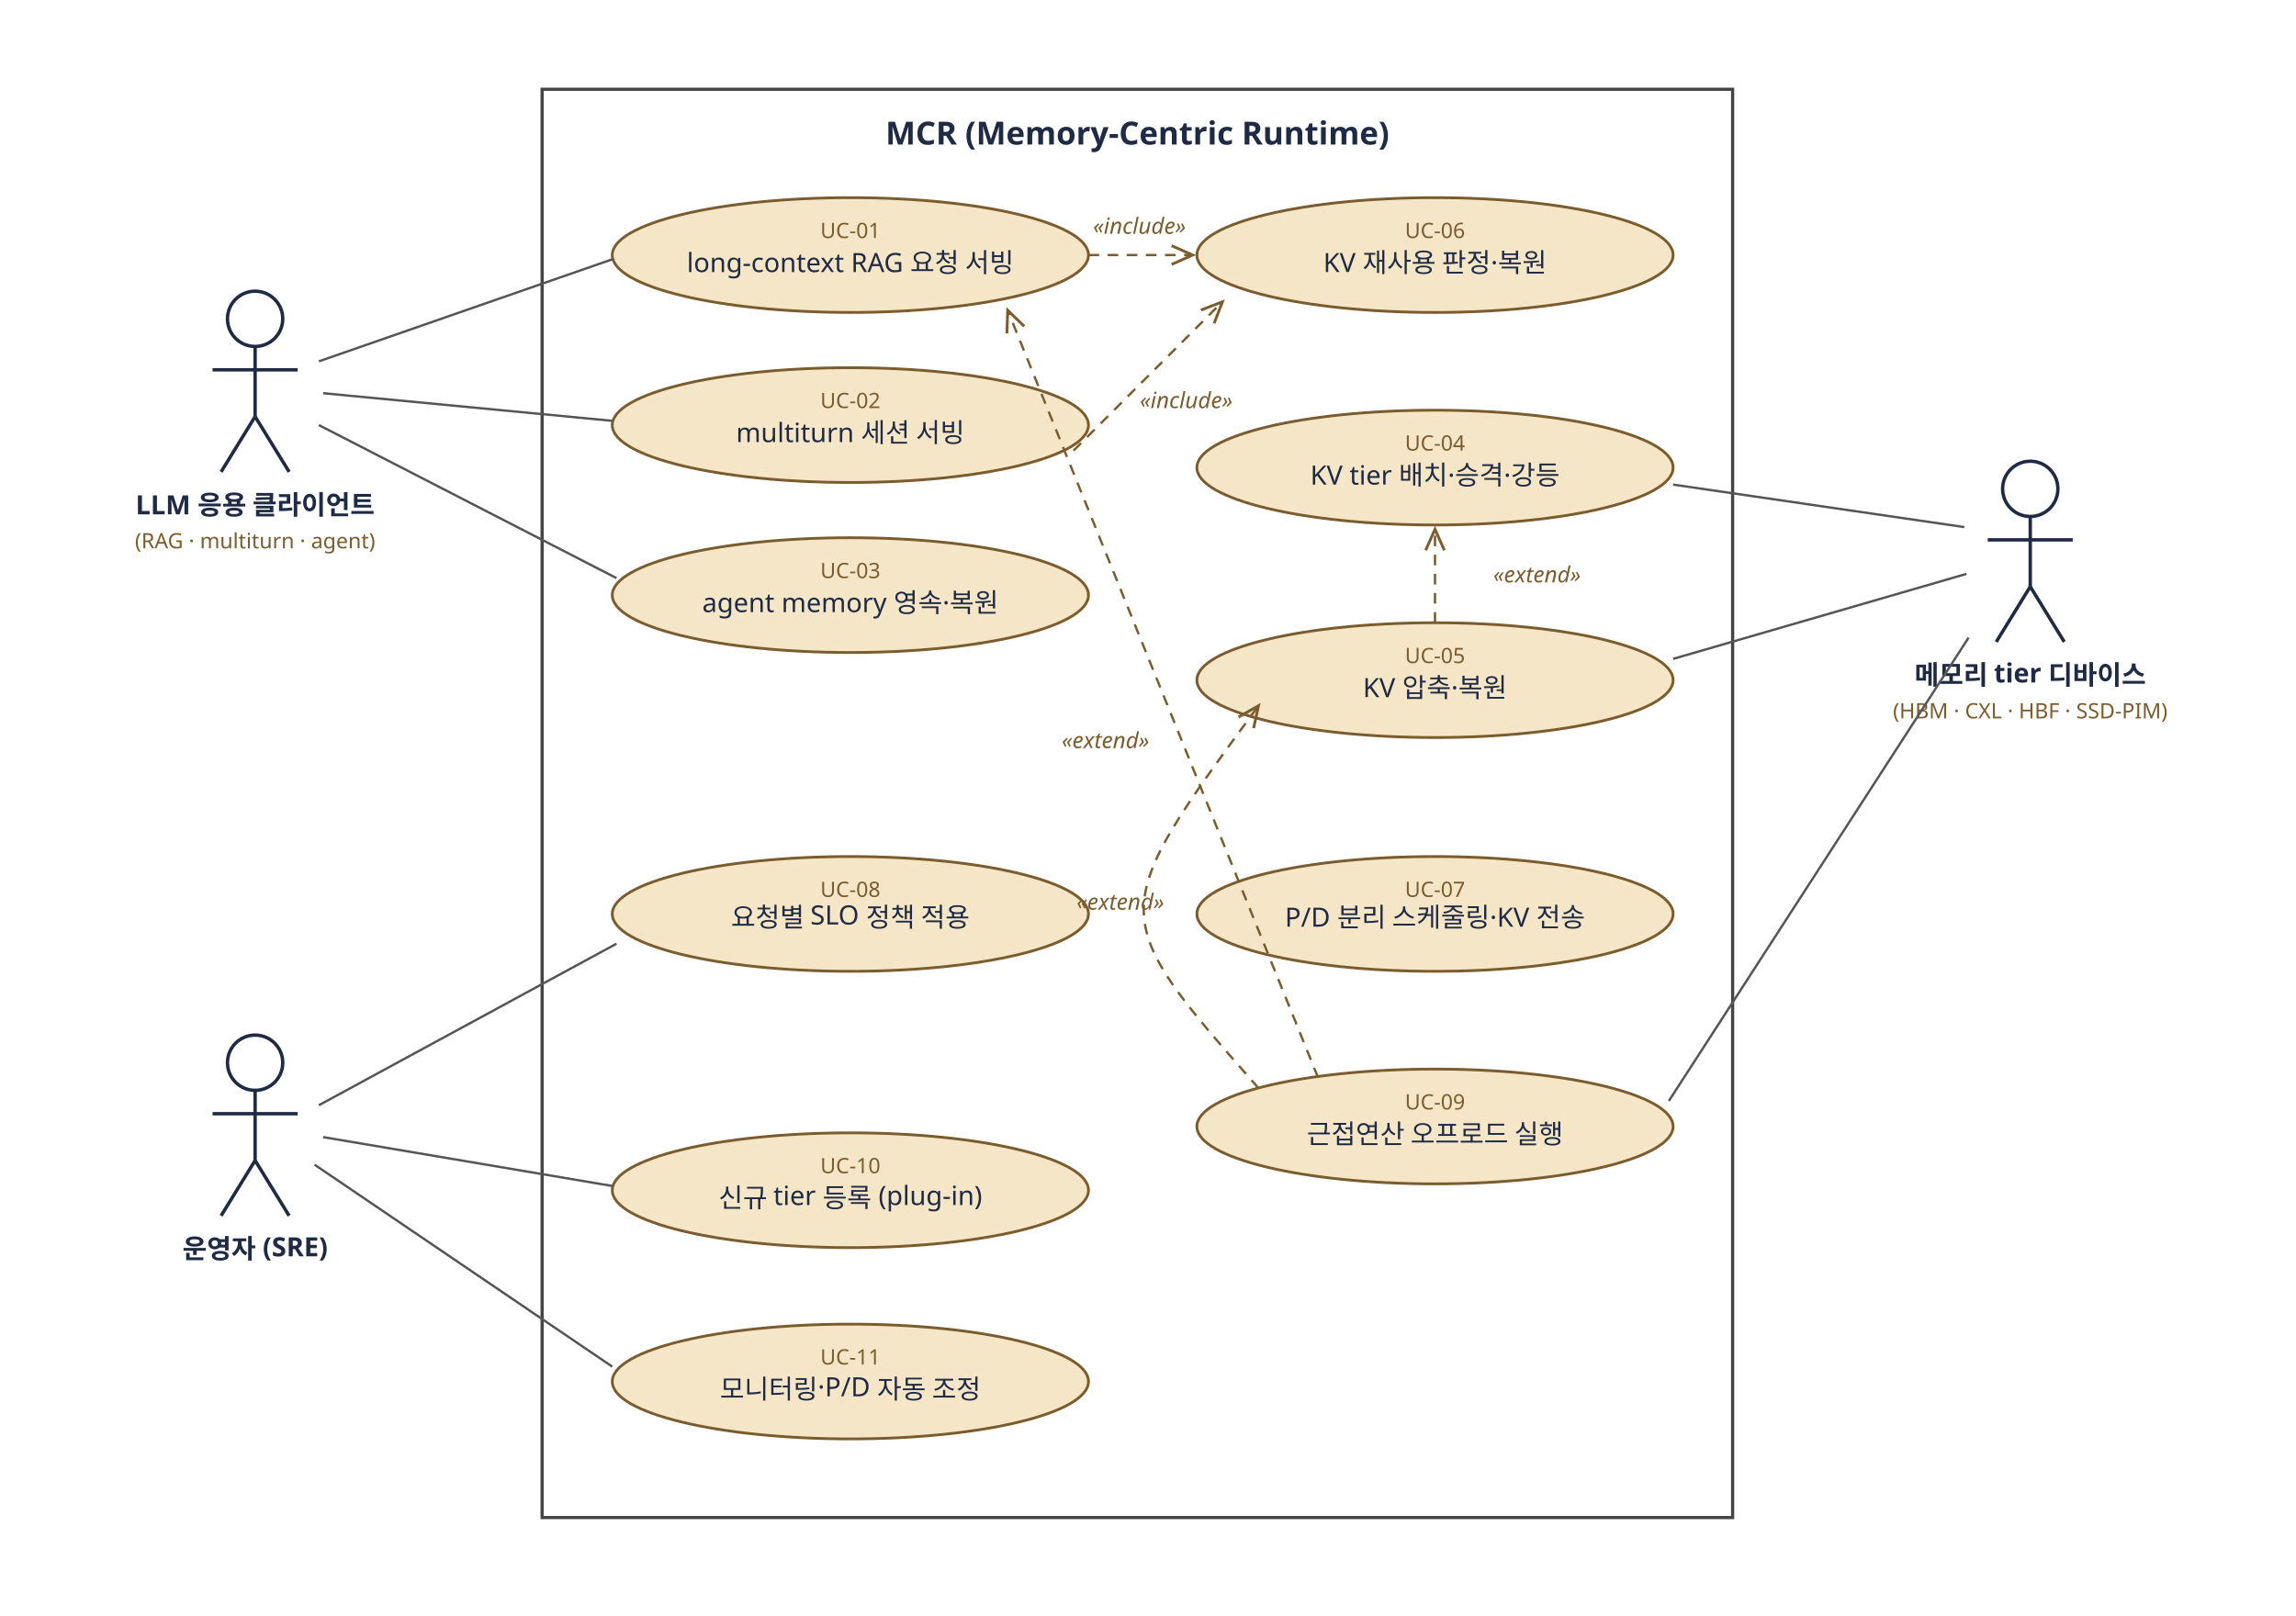
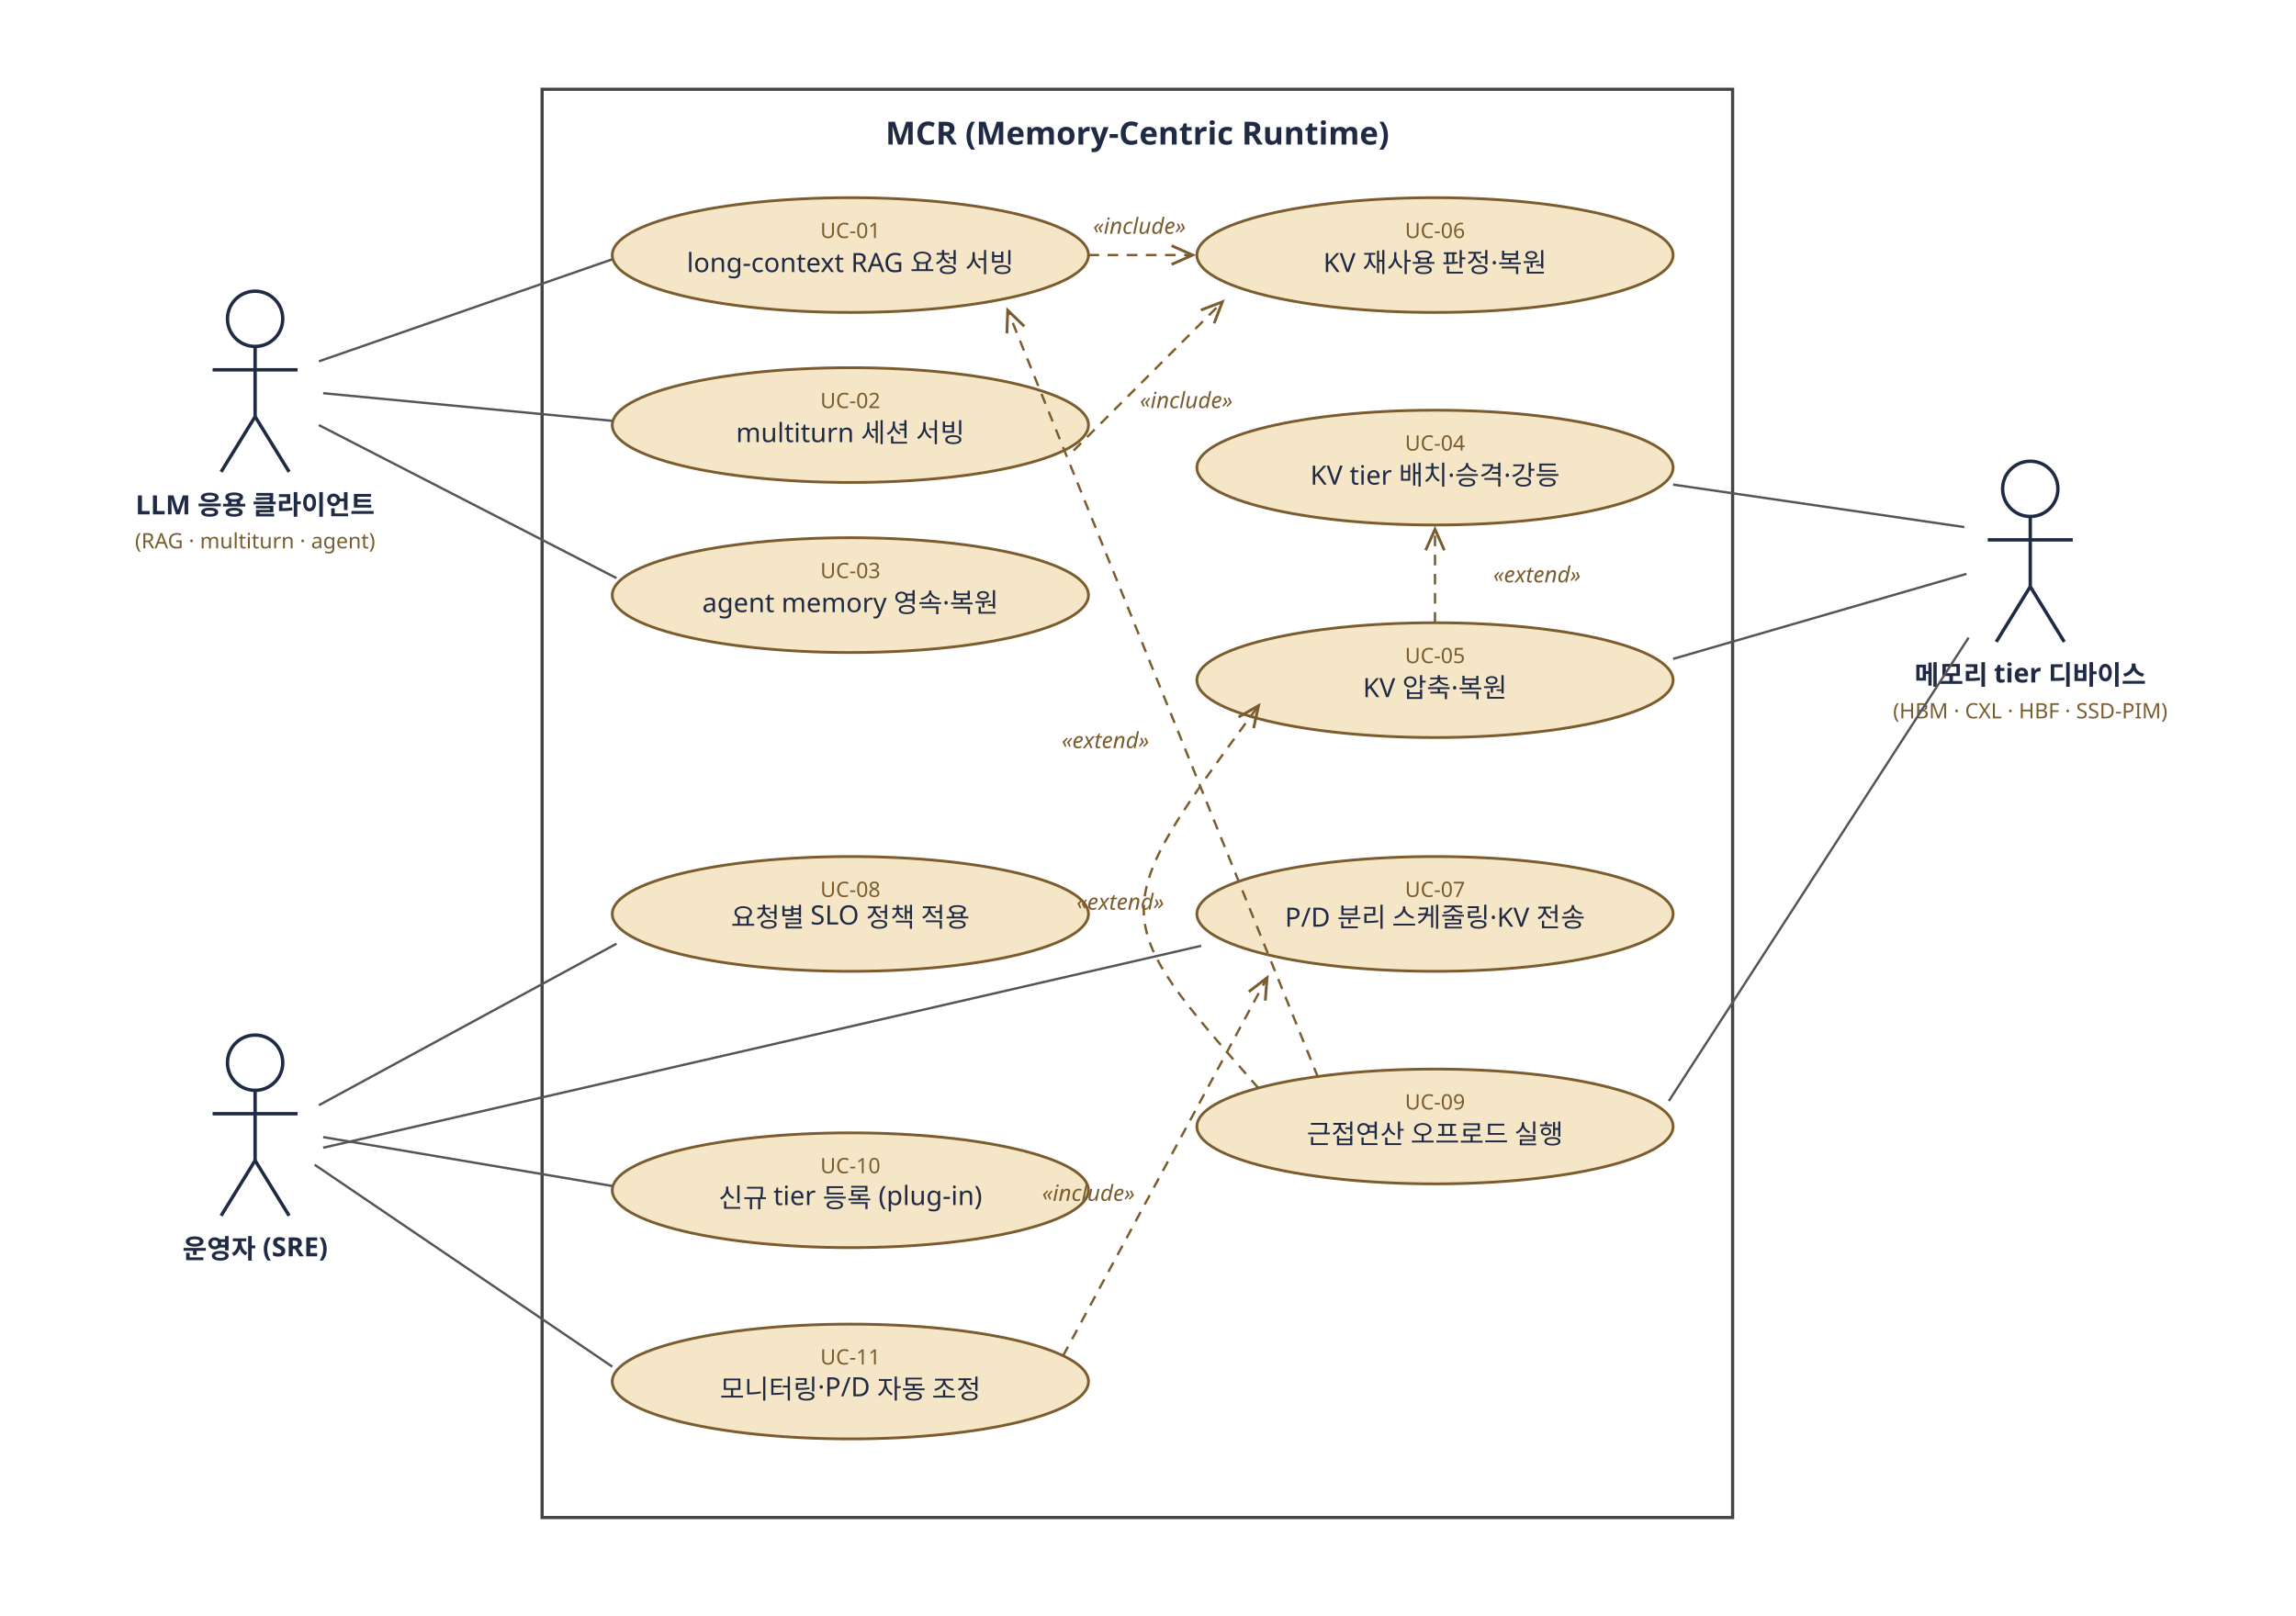
<svg xmlns="http://www.w3.org/2000/svg" viewBox="0 0 1080 760" font-family="'Malgun Gothic','Apple SD Gothic Neo',sans-serif">
  <defs>
    <style>
      .sys { fill: none; stroke: #444444; stroke-width: 1.5; }
      .uc { fill: #F5E6C8; stroke: #7A5C2E; stroke-width: 1.3; }
      .uctext { font-size: 12.5px; fill: #1F2A44; text-anchor: middle; }
      .ucnum { font-size: 10px; fill: #7A5C2E; text-anchor: middle; }
      .actor { stroke: #1F2A44; stroke-width: 1.6; fill: none; }
      .actorlabel { font-size: 12.5px; fill: #1F2A44; text-anchor: middle; font-weight: bold; }
      .assoc { stroke: #555555; stroke-width: 1.1; }
      .dep { stroke: #7A5C2E; stroke-width: 1.1; stroke-dasharray: 5 4; }
      .stereo { font-size: 10.5px; fill: #7A5C2E; text-anchor: middle; font-style: italic; }
      .title { font-size: 15px; font-weight: bold; fill: #1F2A44; text-anchor: middle; }
    </style>
    <marker id="openArrow" markerWidth="12" markerHeight="10" refX="10" refY="5" orient="auto">
      <path d="M1,1 L10,5 L1,9" fill="none" stroke="#7A5C2E" stroke-width="1.2" />
    </marker>
  </defs>
  <rect class="sys" x="255" y="42" width="560" height="672" />
  <text class="title" x="535" y="68">MCR (Memory-Centric Runtime)</text>
  <g class="actor">
    <circle cx="120" cy="150" r="13" />
    <line x1="120" y1="163" x2="120" y2="196" />
    <line x1="100" y1="174" x2="140" y2="174" />
    <line x1="120" y1="196" x2="104" y2="222" />
    <line x1="120" y1="196" x2="136" y2="222" />
  </g>
  <text class="actorlabel" x="120" y="242">LLM 응용 클라이언트</text>
  <text class="ucnum" x="120" y="258">(RAG · multiturn · agent)</text>
  <g class="actor">
    <circle cx="120" cy="500" r="13" />
    <line x1="120" y1="513" x2="120" y2="546" />
    <line x1="100" y1="524" x2="140" y2="524" />
    <line x1="120" y1="546" x2="104" y2="572" />
    <line x1="120" y1="546" x2="136" y2="572" />
  </g>
  <text class="actorlabel" x="120" y="592">운영자 (SRE)</text>
  <g class="actor">
    <circle cx="955" cy="230" r="13" />
    <line x1="955" y1="243" x2="955" y2="276" />
    <line x1="935" y1="254" x2="975" y2="254" />
    <line x1="955" y1="276" x2="939" y2="302" />
    <line x1="955" y1="276" x2="971" y2="302" />
  </g>
  <text class="actorlabel" x="955" y="322">메모리 tier 디바이스</text>
  <text class="ucnum" x="955" y="338">(HBM · CXL · HBF · SSD-PIM)</text>
  <ellipse class="uc" cx="400" cy="120" rx="112" ry="27" />
  <text class="ucnum" x="400" y="112">UC-01</text>
  <text class="uctext" x="400" y="128">long-context RAG 요청 서빙</text>
  <ellipse class="uc" cx="400" cy="200" rx="112" ry="27" />
  <text class="ucnum" x="400" y="192">UC-02</text>
  <text class="uctext" x="400" y="208">multiturn 세션 서빙</text>
  <ellipse class="uc" cx="400" cy="280" rx="112" ry="27" />
  <text class="ucnum" x="400" y="272">UC-03</text>
  <text class="uctext" x="400" y="288">agent memory 영속·복원</text>
  <ellipse class="uc" cx="400" cy="430" rx="112" ry="27" />
  <text class="ucnum" x="400" y="422">UC-08</text>
  <text class="uctext" x="400" y="436">요청별 SLO 정책 적용</text>
  <ellipse class="uc" cx="400" cy="560" rx="112" ry="27" />
  <text class="ucnum" x="400" y="552">UC-10</text>
  <text class="uctext" x="400" y="568">신규 tier 등록 (plug-in)</text>
  <ellipse class="uc" cx="400" cy="650" rx="112" ry="27" />
  <text class="ucnum" x="400" y="642">UC-11</text>
  <text class="uctext" x="400" y="658">모니터링·P/D 자동 조정</text>
  <ellipse class="uc" cx="675" cy="120" rx="112" ry="27" />
  <text class="ucnum" x="675" y="112">UC-06</text>
  <text class="uctext" x="675" y="128">KV 재사용 판정·복원</text>
  <ellipse class="uc" cx="675" cy="220" rx="112" ry="27" />
  <text class="ucnum" x="675" y="212">UC-04</text>
  <text class="uctext" x="675" y="228">KV tier 배치·승격·강등</text>
  <ellipse class="uc" cx="675" cy="320" rx="112" ry="27" />
  <text class="ucnum" x="675" y="312">UC-05</text>
  <text class="uctext" x="675" y="328">KV 압축·복원</text>
  <ellipse class="uc" cx="675" cy="430" rx="112" ry="27" />
  <text class="ucnum" x="675" y="422">UC-07</text>
  <text class="uctext" x="675" y="436">P/D 분리 스케줄링·KV 전송</text>
  <ellipse class="uc" cx="675" cy="530" rx="112" ry="27" />
  <text class="ucnum" x="675" y="522">UC-09</text>
  <text class="uctext" x="675" y="538">근접연산 오프로드 실행</text>
  <line class="assoc" x1="150" y1="170" x2="288" y2="122" />
  <line class="assoc" x1="152" y1="185" x2="288" y2="198" />
  <line class="assoc" x1="150" y1="200" x2="290" y2="272" />
  <line class="assoc" x1="150" y1="520" x2="290" y2="444" />
  <line class="assoc" x1="152" y1="535" x2="288" y2="558" />
  <line class="assoc" x1="148" y1="548" x2="288" y2="643" />
+   <line class="assoc" x1="152" y1="540" x2="565" y2="445" />
  <line class="assoc" x1="787" y1="228" x2="924" y2="248" />
  <line class="assoc" x1="785" y1="518" x2="926" y2="300" />
  <line class="assoc" x1="925" y1="270" x2="787" y2="310" />
  <line class="dep" x1="512" y1="120" x2="561" y2="120" marker-end="url(#openArrow)" />
  <text class="stereo" x="536" y="110">«include»</text>
  <line class="dep" x1="505" y1="212" x2="575" y2="142" marker-end="url(#openArrow)" />
  <text class="stereo" x="558" y="192">«include»</text>
  <line class="dep" x1="675" y1="293" x2="675" y2="249" marker-end="url(#openArrow)" />
  <text class="stereo" x="723" y="274">«extend»</text>
  <line class="dep" x1="620" y1="507" x2="474" y2="146" marker-end="url(#openArrow)" />
  <text class="stereo" x="520" y="352">«extend»</text>
  <path class="dep" d="M 592,512 C 520,430 520,430 592,332" fill="none" marker-end="url(#openArrow)" />
  <text class="stereo" x="527" y="428">«extend»</text>
+   <line class="dep" x1="500" y1="638" x2="596" y2="460" marker-end="url(#openArrow)" />
+   <text class="stereo" x="512" y="565">«include»</text>
</svg>
